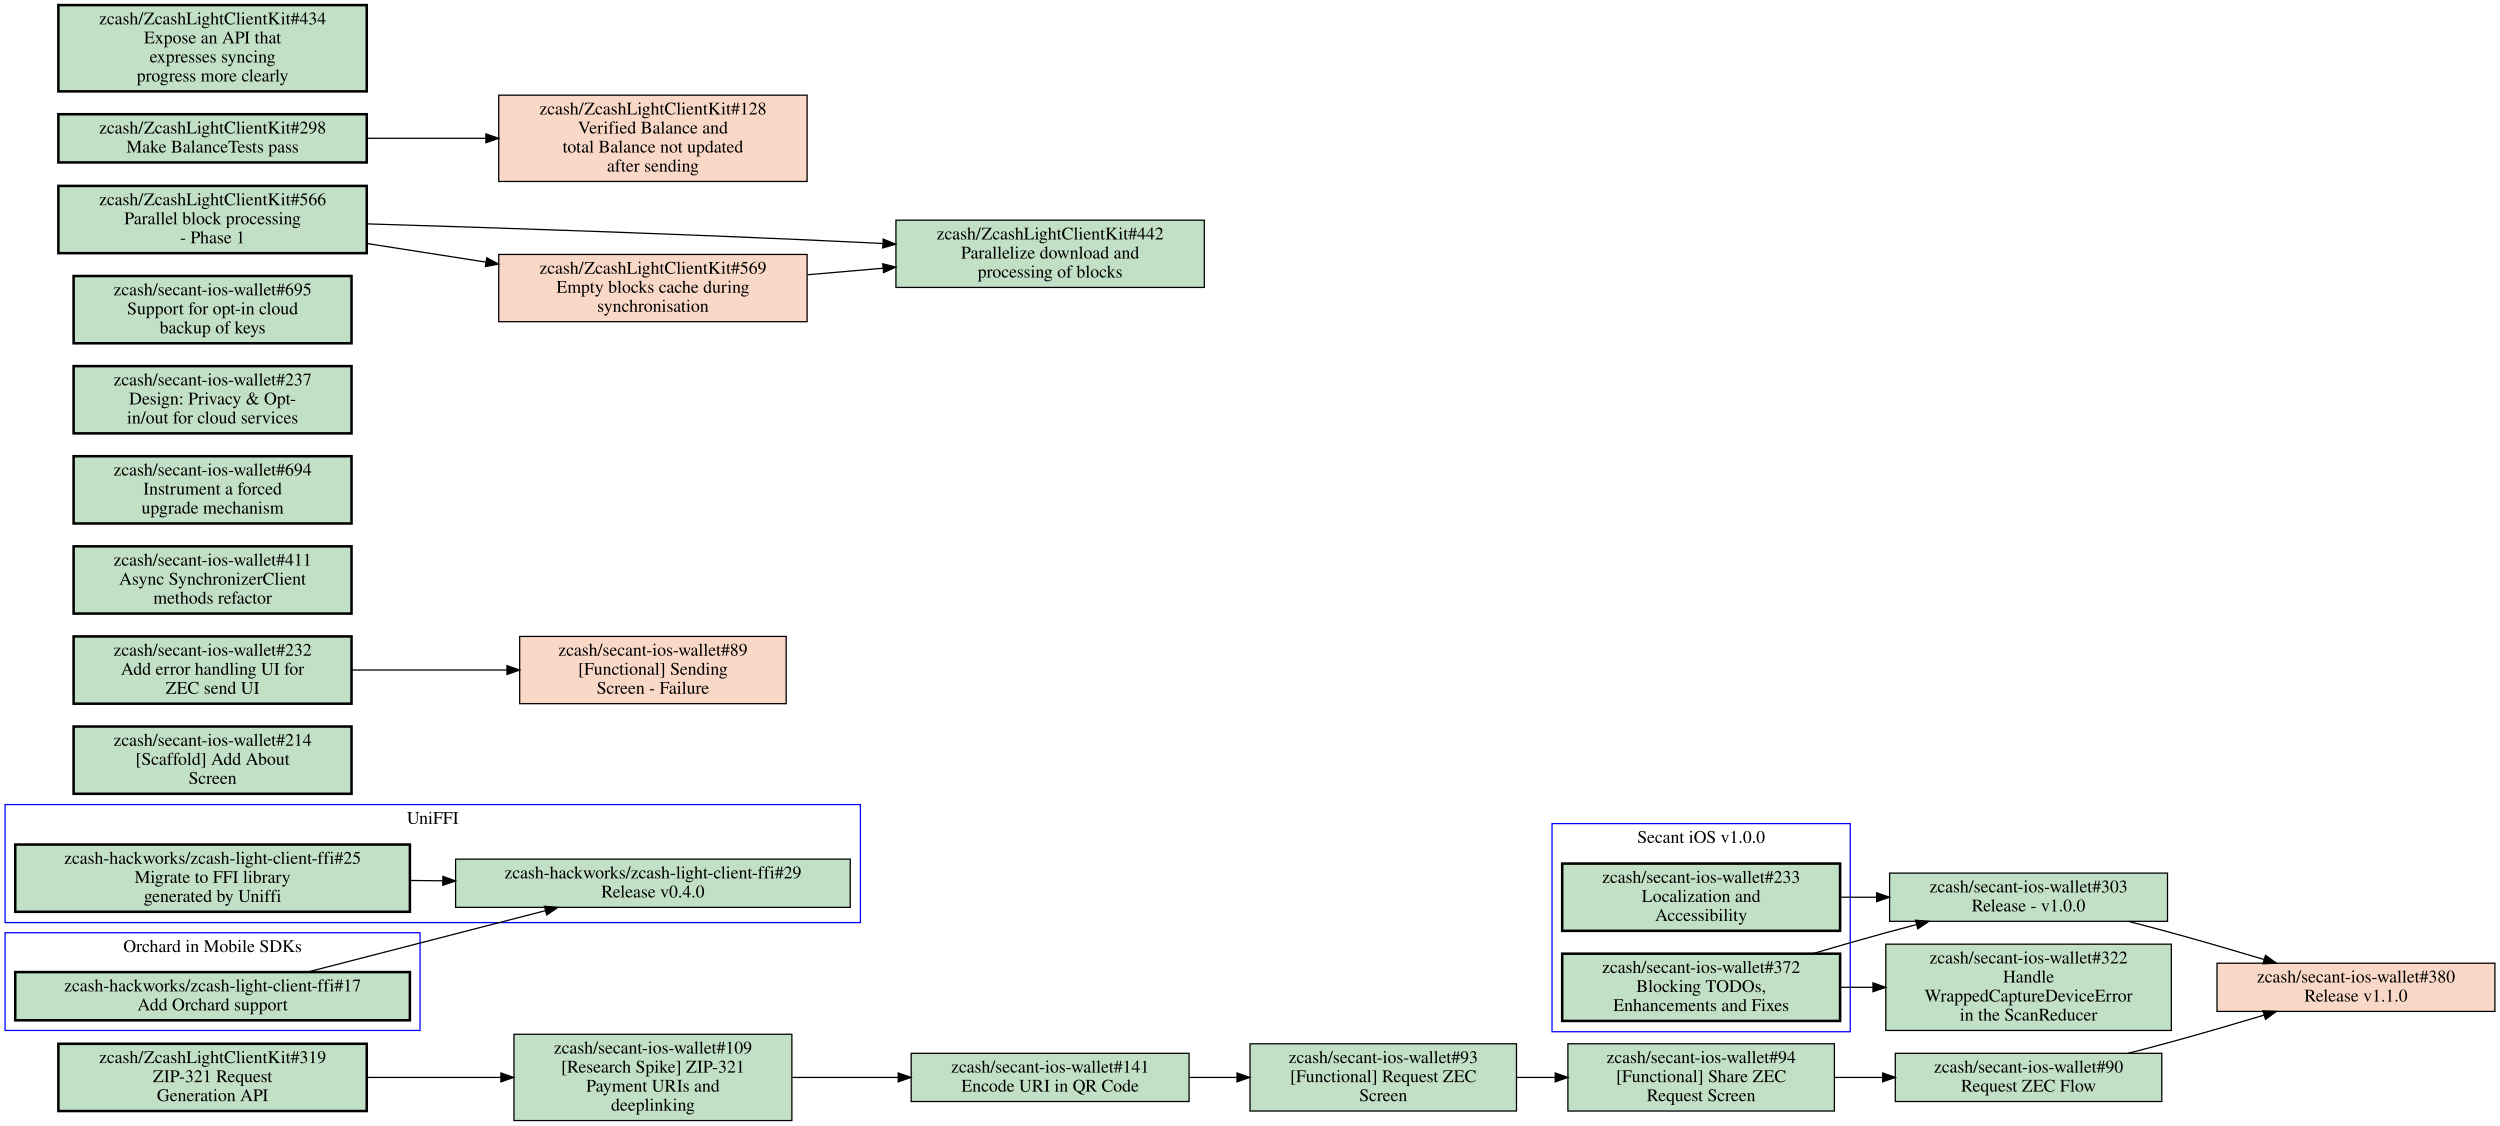
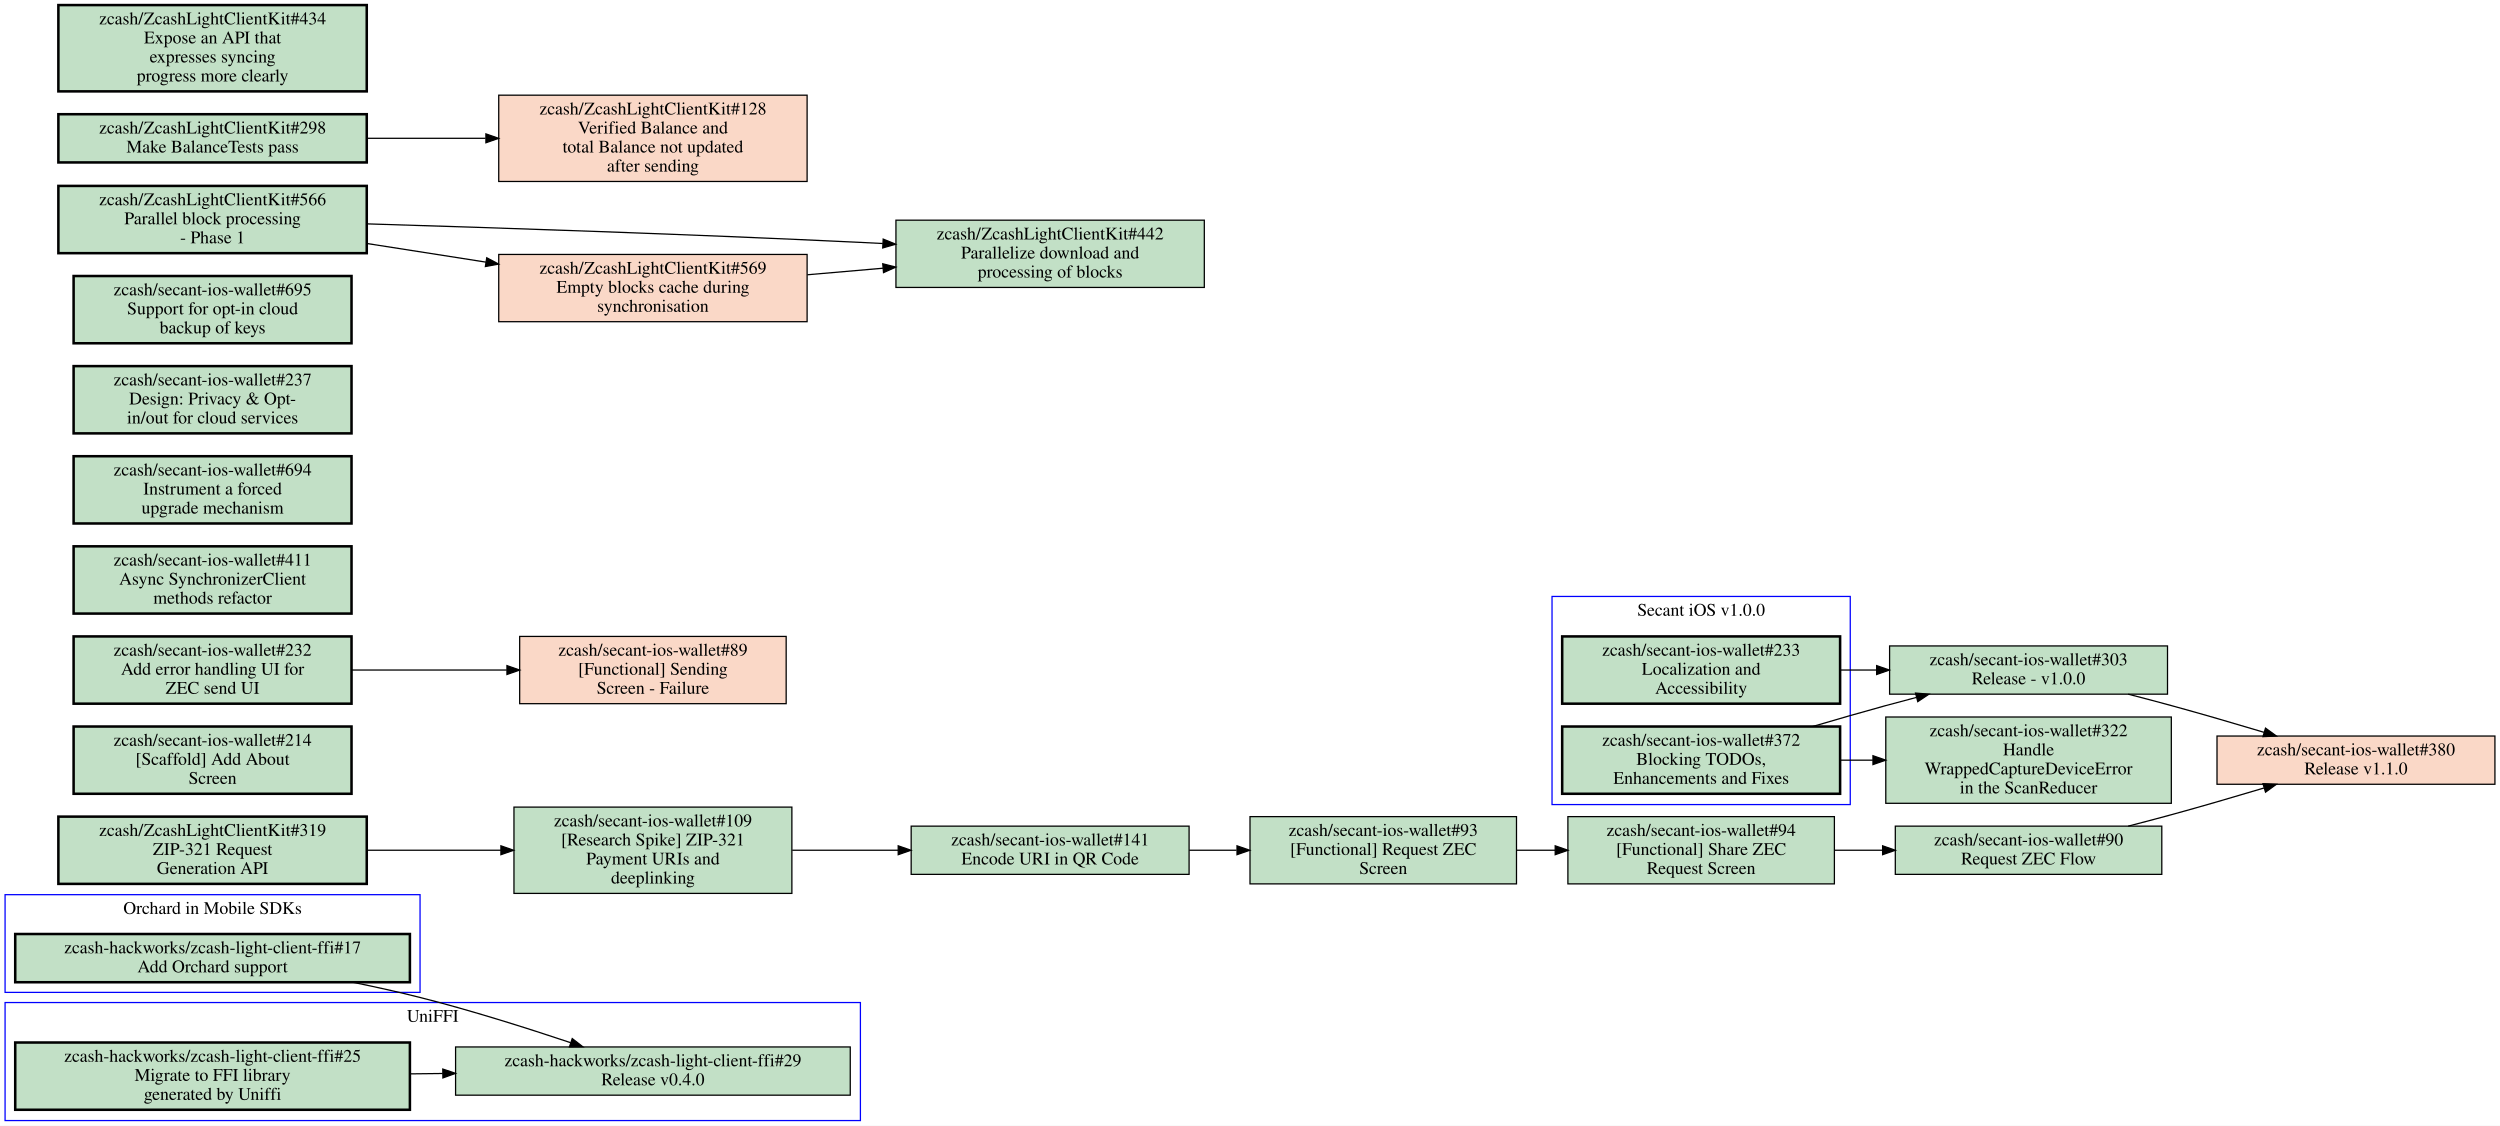
<svg xmlns="http://www.w3.org/2000/svg" xmlns:xlink="http://www.w3.org/1999/xlink" width="1970pt" height="887pt" viewBox="0.00 0.00 1970.00 887.00">
  <g id="graph0" class="graph" transform="scale(1 1) rotate(0) translate(4 883)">
    <polygon fill="white" stroke="transparent" points="-4,4 -4,-883 1966,-883 1966,4 -4,4" />
    <g id="clust1" class="cluster">
-       <polygon fill="none" stroke="blue" points="0,-71 0,-148 327,-148 327,-71 0,-71" />
-       <text text-anchor="middle" x="163.5" y="-132.8" font-family="Times,serif" font-size="14.00">Orchard in Mobile SDKs</text>
+       <polygon fill="none" stroke="blue" points="0,-101 0,-178 327,-178 327,-101 0,-101" />
+       <text text-anchor="middle" x="163.5" y="-162.8" font-family="Times,serif" font-size="14.00">Orchard in Mobile SDKs</text>
    </g>
    <g id="clust2" class="cluster">
-       <polygon fill="none" stroke="blue" points="0,-156 0,-249 674,-249 674,-156 0,-156" />
-       <text text-anchor="middle" x="337" y="-233.8" font-family="Times,serif" font-size="14.00">UniFFI</text>
+       <polygon fill="none" stroke="blue" points="0,0 0,-93 674,-93 674,0 0,0" />
+       <text text-anchor="middle" x="337" y="-77.8" font-family="Times,serif" font-size="14.00">UniFFI</text>
    </g>
    <g id="clust3" class="cluster">
-       <polygon fill="none" stroke="blue" points="1219,-70 1219,-234 1454,-234 1454,-70 1219,-70" />
-       <text text-anchor="middle" x="1336.5" y="-218.8" font-family="Times,serif" font-size="14.00">Secant iOS v1.0.0</text>
+       <polygon fill="none" stroke="blue" points="1219,-249 1219,-413 1454,-413 1454,-249 1219,-249" />
+       <text text-anchor="middle" x="1336.5" y="-397.8" font-family="Times,serif" font-size="14.00">Secant iOS v1.0.0</text>
    </g>
    <g id="node1" class="node open">
      <g id="a_node1">
        <a xlink:href="https://github.com/zcash-hackworks/zcash-light-client-ffi/issues/17" xlink:title="zcash-hackworks/zcash-light-client-ffi#17&#10;Add Orchard support" target="_blank">
-           <polygon fill="#c2e0c6" stroke="black" stroke-width="2" points="319,-117 8,-117 8,-79 319,-79 319,-117" />
-           <text text-anchor="middle" x="163.5" y="-101.8" font-family="Times,serif" font-size="14.00">zcash-hackworks/zcash-light-client-ffi#17</text>
-           <text text-anchor="middle" x="163.5" y="-86.8" font-family="Times,serif" font-size="14.00">Add Orchard support</text>
+           <polygon fill="#c2e0c6" stroke="black" stroke-width="2" points="319,-147 8,-147 8,-109 319,-109 319,-147" />
+           <text text-anchor="middle" x="163.5" y="-131.8" font-family="Times,serif" font-size="14.00">zcash-hackworks/zcash-light-client-ffi#17</text>
+           <text text-anchor="middle" x="163.5" y="-116.8" font-family="Times,serif" font-size="14.00">Add Orchard support</text>
        </a>
      </g>
    </g>
    <g id="node2" class="node open">
      <g id="a_node2">
        <a xlink:href="https://github.com/zcash-hackworks/zcash-light-client-ffi/issues/29" xlink:title="zcash-hackworks/zcash-light-client-ffi#29&#10;Release v0.4.0" target="_blank">
-           <polygon fill="#c2e0c6" stroke="black" points="666,-206 355,-206 355,-168 666,-168 666,-206" />
-           <text text-anchor="middle" x="510.5" y="-190.8" font-family="Times,serif" font-size="14.00">zcash-hackworks/zcash-light-client-ffi#29</text>
-           <text text-anchor="middle" x="510.5" y="-175.8" font-family="Times,serif" font-size="14.00">Release v0.4.0</text>
-         </a>
-       </g>
-     </g>
-     <g id="edge5" class="edge">
-       <path fill="none" stroke="black" d="M238.51,-117.09C293.54,-131.29 368.67,-150.67 425.87,-165.43" />
-       <polygon fill="black" stroke="black" points="425.05,-168.83 435.61,-167.94 426.8,-162.06 425.05,-168.83" />
+           <polygon fill="#c2e0c6" stroke="black" points="666,-58 355,-58 355,-20 666,-20 666,-58" />
+           <text text-anchor="middle" x="510.5" y="-42.8" font-family="Times,serif" font-size="14.00">zcash-hackworks/zcash-light-client-ffi#29</text>
+           <text text-anchor="middle" x="510.5" y="-27.8" font-family="Times,serif" font-size="14.00">Release v0.4.0</text>
+         </a>
+       </g>
+     </g>
+     <g id="edge2" class="edge">
+       <path fill="none" stroke="black" d="M274.16,-108.93C291.9,-105.31 310.02,-101.3 327,-97 366.92,-86.89 410.93,-72.98 445.73,-61.33" />
+       <polygon fill="black" stroke="black" points="446.93,-64.61 455.29,-58.1 444.7,-57.98 446.93,-64.61" />
    </g>
    <g id="node3" class="node open">
      <g id="a_node3">
        <a xlink:href="https://github.com/zcash-hackworks/zcash-light-client-ffi/issues/25" xlink:title="zcash-hackworks/zcash-light-client-ffi#25&#10;Migrate to FFI library&#10;generated by Uniffi" target="_blank">
-           <polygon fill="#c2e0c6" stroke="black" stroke-width="2" points="319,-217.5 8,-217.5 8,-164.5 319,-164.5 319,-217.5" />
-           <text text-anchor="middle" x="163.5" y="-202.3" font-family="Times,serif" font-size="14.00">zcash-hackworks/zcash-light-client-ffi#25</text>
-           <text text-anchor="middle" x="163.5" y="-187.3" font-family="Times,serif" font-size="14.00">Migrate to FFI library</text>
-           <text text-anchor="middle" x="163.5" y="-172.3" font-family="Times,serif" font-size="14.00">generated by Uniffi</text>
+           <polygon fill="#c2e0c6" stroke="black" stroke-width="2" points="319,-61.5 8,-61.5 8,-8.5 319,-8.5 319,-61.5" />
+           <text text-anchor="middle" x="163.5" y="-46.3" font-family="Times,serif" font-size="14.00">zcash-hackworks/zcash-light-client-ffi#25</text>
+           <text text-anchor="middle" x="163.5" y="-31.3" font-family="Times,serif" font-size="14.00">Migrate to FFI library</text>
+           <text text-anchor="middle" x="163.5" y="-16.3" font-family="Times,serif" font-size="14.00">generated by Uniffi</text>
        </a>
      </g>
    </g>
    <g id="edge1" class="edge">
-       <path fill="none" stroke="black" d="M319.09,-189.21C327.66,-189.11 336.28,-189.01 344.89,-188.91" />
-       <polygon fill="black" stroke="black" points="345.01,-192.41 354.97,-188.79 344.93,-185.41 345.01,-192.41" />
+       <path fill="none" stroke="black" d="M319.09,-36.79C327.66,-36.89 336.28,-36.99 344.89,-37.09" />
+       <polygon fill="black" stroke="black" points="344.93,-40.59 354.97,-37.21 345.01,-33.59 344.93,-40.59" />
    </g>
    <g id="node4" class="node open">
      <g id="a_node4">
        <a xlink:href="https://github.com/zcash/secant-ios-wallet/issues/372" xlink:title="zcash/secant-ios-wallet#372&#10;Blocking TODOs,&#10;Enhancements and Fixes" target="_blank">
-           <polygon fill="#c2e0c6" stroke="black" stroke-width="2" points="1446,-131.5 1227,-131.5 1227,-78.5 1446,-78.5 1446,-131.5" />
-           <text text-anchor="middle" x="1336.5" y="-116.3" font-family="Times,serif" font-size="14.00">zcash/secant-ios-wallet#372</text>
-           <text text-anchor="middle" x="1336.5" y="-101.3" font-family="Times,serif" font-size="14.00">Blocking TODOs,</text>
-           <text text-anchor="middle" x="1336.5" y="-86.3" font-family="Times,serif" font-size="14.00">Enhancements and Fixes</text>
+           <polygon fill="#c2e0c6" stroke="black" stroke-width="2" points="1446,-310.5 1227,-310.5 1227,-257.5 1446,-257.5 1446,-310.5" />
+           <text text-anchor="middle" x="1336.5" y="-295.3" font-family="Times,serif" font-size="14.00">zcash/secant-ios-wallet#372</text>
+           <text text-anchor="middle" x="1336.5" y="-280.3" font-family="Times,serif" font-size="14.00">Blocking TODOs,</text>
+           <text text-anchor="middle" x="1336.5" y="-265.3" font-family="Times,serif" font-size="14.00">Enhancements and Fixes</text>
        </a>
      </g>
    </g>
    <g id="node6" class="node open">
      <g id="a_node6">
        <a xlink:href="https://github.com/zcash/secant-ios-wallet/issues/303" xlink:title="zcash/secant-ios-wallet#303&#10;Release - v1.0.0" target="_blank">
-           <polygon fill="#c2e0c6" stroke="black" points="1704,-195 1485,-195 1485,-157 1704,-157 1704,-195" />
-           <text text-anchor="middle" x="1594.5" y="-179.8" font-family="Times,serif" font-size="14.00">zcash/secant-ios-wallet#303</text>
-           <text text-anchor="middle" x="1594.5" y="-164.8" font-family="Times,serif" font-size="14.00">Release - v1.0.0</text>
-         </a>
-       </g>
-     </g>
-     <g id="edge2" class="edge">
-       <path fill="none" stroke="black" d="M1424.4,-131.53C1443.4,-137.12 1463.3,-142.88 1482,-148 1489.8,-150.14 1497.9,-152.3 1506.1,-154.43" />
-       <polygon fill="black" stroke="black" points="1505.44,-157.87 1516,-157 1507.2,-151.1 1505.44,-157.87" />
+           <polygon fill="#c2e0c6" stroke="black" points="1704,-374 1485,-374 1485,-336 1704,-336 1704,-374" />
+           <text text-anchor="middle" x="1594.5" y="-358.8" font-family="Times,serif" font-size="14.00">zcash/secant-ios-wallet#303</text>
+           <text text-anchor="middle" x="1594.5" y="-343.8" font-family="Times,serif" font-size="14.00">Release - v1.0.0</text>
+         </a>
+       </g>
+     </g>
+     <g id="edge3" class="edge">
+       <path fill="none" stroke="black" d="M1424.4,-310.53C1443.4,-316.12 1463.3,-321.88 1482,-327 1489.8,-329.14 1497.9,-331.3 1506.1,-333.43" />
+       <polygon fill="black" stroke="black" points="1505.44,-336.87 1516,-336 1507.2,-330.1 1505.44,-336.87" />
    </g>
    <g id="node7" class="node open">
      <g id="a_node7">
        <a xlink:href="https://github.com/zcash/secant-ios-wallet/issues/322" xlink:title="zcash/secant-ios-wallet#322&#10;Handle&#10;WrappedCaptureDeviceError&#10;in the ScanReducer" target="_blank">
-           <polygon fill="#c2e0c6" stroke="black" points="1707,-139 1482,-139 1482,-71 1707,-71 1707,-139" />
-           <text text-anchor="middle" x="1594.5" y="-123.8" font-family="Times,serif" font-size="14.00">zcash/secant-ios-wallet#322</text>
-           <text text-anchor="middle" x="1594.5" y="-108.8" font-family="Times,serif" font-size="14.00">Handle</text>
-           <text text-anchor="middle" x="1594.5" y="-93.8" font-family="Times,serif" font-size="14.00">WrappedCaptureDeviceError</text>
-           <text text-anchor="middle" x="1594.5" y="-78.8" font-family="Times,serif" font-size="14.00">in the ScanReducer</text>
-         </a>
-       </g>
-     </g>
-     <g id="edge3" class="edge">
-       <path fill="none" stroke="black" d="M1446.1,-105C1454.6,-105 1463.2,-105 1471.8,-105" />
-       <polygon fill="black" stroke="black" points="1471.9,-108.5 1481.9,-105 1471.9,-101.5 1471.9,-108.5" />
+           <polygon fill="#c2e0c6" stroke="black" points="1707,-318 1482,-318 1482,-250 1707,-250 1707,-318" />
+           <text text-anchor="middle" x="1594.5" y="-302.8" font-family="Times,serif" font-size="14.00">zcash/secant-ios-wallet#322</text>
+           <text text-anchor="middle" x="1594.5" y="-287.8" font-family="Times,serif" font-size="14.00">Handle</text>
+           <text text-anchor="middle" x="1594.5" y="-272.8" font-family="Times,serif" font-size="14.00">WrappedCaptureDeviceError</text>
+           <text text-anchor="middle" x="1594.5" y="-257.8" font-family="Times,serif" font-size="14.00">in the ScanReducer</text>
+         </a>
+       </g>
+     </g>
+     <g id="edge4" class="edge">
+       <path fill="none" stroke="black" d="M1446.1,-284C1454.6,-284 1463.2,-284 1471.8,-284" />
+       <polygon fill="black" stroke="black" points="1471.9,-287.5 1481.9,-284 1471.9,-280.5 1471.9,-287.5" />
    </g>
    <g id="node5" class="node open">
      <g id="a_node5">
        <a xlink:href="https://github.com/zcash/secant-ios-wallet/issues/233" xlink:title="zcash/secant-ios-wallet#233&#10;Localization and&#10;Accessibility" target="_blank">
-           <polygon fill="#c2e0c6" stroke="black" stroke-width="2" points="1446,-202.5 1227,-202.5 1227,-149.5 1446,-149.5 1446,-202.5" />
-           <text text-anchor="middle" x="1336.5" y="-187.3" font-family="Times,serif" font-size="14.00">zcash/secant-ios-wallet#233</text>
-           <text text-anchor="middle" x="1336.5" y="-172.3" font-family="Times,serif" font-size="14.00">Localization and</text>
-           <text text-anchor="middle" x="1336.5" y="-157.3" font-family="Times,serif" font-size="14.00">Accessibility</text>
-         </a>
-       </g>
-     </g>
-     <g id="edge4" class="edge">
-       <path fill="none" stroke="black" d="M1446.1,-176C1455.5,-176 1465,-176 1474.5,-176" />
-       <polygon fill="black" stroke="black" points="1474.8,-179.5 1484.8,-176 1474.8,-172.5 1474.8,-179.5" />
+           <polygon fill="#c2e0c6" stroke="black" stroke-width="2" points="1446,-381.5 1227,-381.5 1227,-328.5 1446,-328.5 1446,-381.5" />
+           <text text-anchor="middle" x="1336.5" y="-366.3" font-family="Times,serif" font-size="14.00">zcash/secant-ios-wallet#233</text>
+           <text text-anchor="middle" x="1336.5" y="-351.3" font-family="Times,serif" font-size="14.00">Localization and</text>
+           <text text-anchor="middle" x="1336.5" y="-336.3" font-family="Times,serif" font-size="14.00">Accessibility</text>
+         </a>
+       </g>
+     </g>
+     <g id="edge5" class="edge">
+       <path fill="none" stroke="black" d="M1446.1,-355C1455.5,-355 1465,-355 1474.5,-355" />
+       <polygon fill="black" stroke="black" points="1474.8,-358.5 1484.8,-355 1474.8,-351.5 1474.8,-358.5" />
    </g>
    <g id="node8" class="node closed">
      <g id="a_node8">
        <a xlink:href="https://github.com/zcash/secant-ios-wallet/issues/380" xlink:title="zcash/secant-ios-wallet#380&#10;Release v1.1.0" target="_blank">
-           <polygon fill="#fad8c7" stroke="black" points="1962,-124 1743,-124 1743,-86 1962,-86 1962,-124" />
-           <text text-anchor="middle" x="1852.5" y="-108.8" font-family="Times,serif" font-size="14.00">zcash/secant-ios-wallet#380</text>
-           <text text-anchor="middle" x="1852.5" y="-93.8" font-family="Times,serif" font-size="14.00">Release v1.1.0</text>
+           <polygon fill="#fad8c7" stroke="black" points="1962,-303 1743,-303 1743,-265 1962,-265 1962,-303" />
+           <text text-anchor="middle" x="1852.5" y="-287.8" font-family="Times,serif" font-size="14.00">zcash/secant-ios-wallet#380</text>
+           <text text-anchor="middle" x="1852.5" y="-272.8" font-family="Times,serif" font-size="14.00">Release v1.1.0</text>
        </a>
      </g>
    </g>
    <g id="edge6" class="edge">
-       <path fill="none" stroke="black" d="M1673,-157C1684.4,-154.07 1696,-151.01 1707,-148 1730.9,-141.46 1756.8,-133.89 1780,-126.94" />
-       <polygon fill="black" stroke="black" points="1781.23,-130.23 1789.8,-124 1779.22,-123.52 1781.23,-130.23" />
+       <path fill="none" stroke="black" d="M1673,-336C1684.4,-333.07 1696,-330.01 1707,-327 1730.9,-320.46 1756.8,-312.89 1780,-305.94" />
+       <polygon fill="black" stroke="black" points="1781.23,-309.23 1789.8,-303 1779.22,-302.52 1781.23,-309.23" />
    </g>
    <g id="node9" class="node open">
      <g id="a_node9">
        <a xlink:href="https://github.com/zcash/secant-ios-wallet/issues/214" xlink:title="zcash/secant-ios-wallet#214&#10;[Scaffold] Add About&#10;Screen" target="_blank">
          <polygon fill="#c2e0c6" stroke="black" stroke-width="2" points="273,-310.5 54,-310.5 54,-257.5 273,-257.5 273,-310.5" />
          <text text-anchor="middle" x="163.5" y="-295.3" font-family="Times,serif" font-size="14.00">zcash/secant-ios-wallet#214</text>
          <text text-anchor="middle" x="163.5" y="-280.3" font-family="Times,serif" font-size="14.00">[Scaffold] Add About</text>
          <text text-anchor="middle" x="163.5" y="-265.3" font-family="Times,serif" font-size="14.00">Screen</text>
        </a>
      </g>
    </g>
    <g id="node10" class="node open">
      <g id="a_node10">
        <a xlink:href="https://github.com/zcash/secant-ios-wallet/issues/93" xlink:title="zcash/secant-ios-wallet#93&#10;[Functional] Request ZEC&#10;Screen" target="_blank">
-           <polygon fill="#c2e0c6" stroke="black" points="1191,-60.5 981,-60.5 981,-7.5 1191,-7.5 1191,-60.5" />
-           <text text-anchor="middle" x="1086" y="-45.3" font-family="Times,serif" font-size="14.00">zcash/secant-ios-wallet#93</text>
-           <text text-anchor="middle" x="1086" y="-30.3" font-family="Times,serif" font-size="14.00">[Functional] Request ZEC</text>
-           <text text-anchor="middle" x="1086" y="-15.3" font-family="Times,serif" font-size="14.00">Screen</text>
+           <polygon fill="#c2e0c6" stroke="black" points="1191,-239.5 981,-239.5 981,-186.5 1191,-186.5 1191,-239.5" />
+           <text text-anchor="middle" x="1086" y="-224.3" font-family="Times,serif" font-size="14.00">zcash/secant-ios-wallet#93</text>
+           <text text-anchor="middle" x="1086" y="-209.3" font-family="Times,serif" font-size="14.00">[Functional] Request ZEC</text>
+           <text text-anchor="middle" x="1086" y="-194.3" font-family="Times,serif" font-size="14.00">Screen</text>
        </a>
      </g>
    </g>
    <g id="node11" class="node open">
      <g id="a_node11">
        <a xlink:href="https://github.com/zcash/secant-ios-wallet/issues/94" xlink:title="zcash/secant-ios-wallet#94&#10;[Functional] Share ZEC&#10;Request Screen" target="_blank">
-           <polygon fill="#c2e0c6" stroke="black" points="1441.5,-60.5 1231.5,-60.5 1231.5,-7.5 1441.5,-7.5 1441.5,-60.5" />
-           <text text-anchor="middle" x="1336.5" y="-45.3" font-family="Times,serif" font-size="14.00">zcash/secant-ios-wallet#94</text>
-           <text text-anchor="middle" x="1336.5" y="-30.3" font-family="Times,serif" font-size="14.00">[Functional] Share ZEC</text>
-           <text text-anchor="middle" x="1336.5" y="-15.3" font-family="Times,serif" font-size="14.00">Request Screen</text>
+           <polygon fill="#c2e0c6" stroke="black" points="1441.5,-239.5 1231.5,-239.5 1231.5,-186.5 1441.5,-186.5 1441.5,-239.5" />
+           <text text-anchor="middle" x="1336.5" y="-224.3" font-family="Times,serif" font-size="14.00">zcash/secant-ios-wallet#94</text>
+           <text text-anchor="middle" x="1336.5" y="-209.3" font-family="Times,serif" font-size="14.00">[Functional] Share ZEC</text>
+           <text text-anchor="middle" x="1336.5" y="-194.3" font-family="Times,serif" font-size="14.00">Request Screen</text>
        </a>
      </g>
    </g>
    <g id="edge7" class="edge">
-       <path fill="none" stroke="black" d="M1191.3,-34C1201.3,-34 1211.4,-34 1221.5,-34" />
-       <polygon fill="black" stroke="black" points="1221.5,-37.5 1231.5,-34 1221.5,-30.5 1221.5,-37.5" />
+       <path fill="none" stroke="black" d="M1191.3,-213C1201.3,-213 1211.4,-213 1221.5,-213" />
+       <polygon fill="black" stroke="black" points="1221.5,-216.5 1231.5,-213 1221.5,-209.5 1221.5,-216.5" />
    </g>
    <g id="node12" class="node open">
      <g id="a_node12">
        <a xlink:href="https://github.com/zcash/secant-ios-wallet/issues/90" xlink:title="zcash/secant-ios-wallet#90&#10;Request ZEC Flow" target="_blank">
-           <polygon fill="#c2e0c6" stroke="black" points="1699.5,-53 1489.5,-53 1489.5,-15 1699.5,-15 1699.5,-53" />
-           <text text-anchor="middle" x="1594.5" y="-37.8" font-family="Times,serif" font-size="14.00">zcash/secant-ios-wallet#90</text>
-           <text text-anchor="middle" x="1594.5" y="-22.8" font-family="Times,serif" font-size="14.00">Request ZEC Flow</text>
+           <polygon fill="#c2e0c6" stroke="black" points="1699.5,-232 1489.5,-232 1489.5,-194 1699.5,-194 1699.5,-232" />
+           <text text-anchor="middle" x="1594.5" y="-216.8" font-family="Times,serif" font-size="14.00">zcash/secant-ios-wallet#90</text>
+           <text text-anchor="middle" x="1594.5" y="-201.8" font-family="Times,serif" font-size="14.00">Request ZEC Flow</text>
        </a>
      </g>
    </g>
    <g id="edge8" class="edge">
-       <path fill="none" stroke="black" d="M1441.6,-34C1454.1,-34 1466.8,-34 1479.4,-34" />
-       <polygon fill="black" stroke="black" points="1479.5,-37.5 1489.5,-34 1479.5,-30.5 1479.5,-37.5" />
+       <path fill="none" stroke="black" d="M1441.6,-213C1454.1,-213 1466.8,-213 1479.4,-213" />
+       <polygon fill="black" stroke="black" points="1479.5,-216.5 1489.5,-213 1479.5,-209.5 1479.5,-216.5" />
    </g>
    <g id="edge9" class="edge">
-       <path fill="none" stroke="black" d="M1673,-53C1684.4,-55.94 1696,-58.99 1707,-62 1730.9,-68.54 1756.8,-76.11 1780,-83.06" />
-       <polygon fill="black" stroke="black" points="1779.22,-86.48 1789.8,-86 1781.22,-79.78 1779.22,-86.48" />
+       <path fill="none" stroke="black" d="M1673,-232C1684.4,-234.93 1696,-237.99 1707,-241 1730.9,-247.54 1756.8,-255.11 1780,-262.06" />
+       <polygon fill="black" stroke="black" points="1779.22,-265.48 1789.8,-265 1781.23,-258.77 1779.22,-265.48" />
    </g>
    <g id="node13" class="node closed">
      <g id="a_node13">
        <a xlink:href="https://github.com/zcash/secant-ios-wallet/issues/89" xlink:title="zcash/secant-ios-wallet#89&#10;[Functional] Sending&#10;Screen - Failure" target="_blank">
          <polygon fill="#fad8c7" stroke="black" points="615.5,-381.5 405.5,-381.5 405.5,-328.5 615.5,-328.5 615.5,-381.5" />
          <text text-anchor="middle" x="510.5" y="-366.3" font-family="Times,serif" font-size="14.00">zcash/secant-ios-wallet#89</text>
          <text text-anchor="middle" x="510.5" y="-351.3" font-family="Times,serif" font-size="14.00">[Functional] Sending</text>
          <text text-anchor="middle" x="510.5" y="-336.3" font-family="Times,serif" font-size="14.00">Screen - Failure</text>
        </a>
      </g>
    </g>
    <g id="node14" class="node open">
      <g id="a_node14">
        <a xlink:href="https://github.com/zcash/secant-ios-wallet/issues/411" xlink:title="zcash/secant-ios-wallet#411&#10;Async SynchronizerClient&#10;methods refactor" target="_blank">
          <polygon fill="#c2e0c6" stroke="black" stroke-width="2" points="273,-452.5 54,-452.5 54,-399.5 273,-399.5 273,-452.5" />
          <text text-anchor="middle" x="163.5" y="-437.3" font-family="Times,serif" font-size="14.00">zcash/secant-ios-wallet#411</text>
          <text text-anchor="middle" x="163.5" y="-422.3" font-family="Times,serif" font-size="14.00">Async SynchronizerClient</text>
          <text text-anchor="middle" x="163.5" y="-407.3" font-family="Times,serif" font-size="14.00">methods refactor</text>
        </a>
      </g>
    </g>
    <g id="node15" class="node open">
      <g id="a_node15">
        <a xlink:href="https://github.com/zcash/secant-ios-wallet/issues/109" xlink:title="zcash/secant-ios-wallet#109&#10;[Research Spike] ZIP-321&#10;Payment URIs and&#10;deeplinking" target="_blank">
-           <polygon fill="#c2e0c6" stroke="black" points="620,-68 401,-68 401,0 620,0 620,-68" />
-           <text text-anchor="middle" x="510.5" y="-52.8" font-family="Times,serif" font-size="14.00">zcash/secant-ios-wallet#109</text>
-           <text text-anchor="middle" x="510.5" y="-37.8" font-family="Times,serif" font-size="14.00">[Research Spike] ZIP-321</text>
-           <text text-anchor="middle" x="510.5" y="-22.8" font-family="Times,serif" font-size="14.00">Payment URIs and</text>
-           <text text-anchor="middle" x="510.5" y="-7.8" font-family="Times,serif" font-size="14.00">deeplinking</text>
+           <polygon fill="#c2e0c6" stroke="black" points="620,-247 401,-247 401,-179 620,-179 620,-247" />
+           <text text-anchor="middle" x="510.5" y="-231.8" font-family="Times,serif" font-size="14.00">zcash/secant-ios-wallet#109</text>
+           <text text-anchor="middle" x="510.5" y="-216.8" font-family="Times,serif" font-size="14.00">[Research Spike] ZIP-321</text>
+           <text text-anchor="middle" x="510.5" y="-201.8" font-family="Times,serif" font-size="14.00">Payment URIs and</text>
+           <text text-anchor="middle" x="510.5" y="-186.8" font-family="Times,serif" font-size="14.00">deeplinking</text>
        </a>
      </g>
    </g>
    <g id="node16" class="node open">
      <g id="a_node16">
        <a xlink:href="https://github.com/zcash/secant-ios-wallet/issues/141" xlink:title="zcash/secant-ios-wallet#141&#10;Encode URI in QR Code" target="_blank">
-           <polygon fill="#c2e0c6" stroke="black" points="933,-53 714,-53 714,-15 933,-15 933,-53" />
-           <text text-anchor="middle" x="823.5" y="-37.8" font-family="Times,serif" font-size="14.00">zcash/secant-ios-wallet#141</text>
-           <text text-anchor="middle" x="823.5" y="-22.8" font-family="Times,serif" font-size="14.00">Encode URI in QR Code</text>
+           <polygon fill="#c2e0c6" stroke="black" points="933,-232 714,-232 714,-194 933,-194 933,-232" />
+           <text text-anchor="middle" x="823.5" y="-216.8" font-family="Times,serif" font-size="14.00">zcash/secant-ios-wallet#141</text>
+           <text text-anchor="middle" x="823.5" y="-201.8" font-family="Times,serif" font-size="14.00">Encode URI in QR Code</text>
        </a>
      </g>
    </g>
    <g id="edge10" class="edge">
-       <path fill="none" stroke="black" d="M620.27,-34C647.26,-34 676.32,-34 703.76,-34" />
-       <polygon fill="black" stroke="black" points="703.79,-37.5 713.79,-34 703.79,-30.5 703.79,-37.5" />
+       <path fill="none" stroke="black" d="M620.27,-213C647.26,-213 676.32,-213 703.76,-213" />
+       <polygon fill="black" stroke="black" points="703.79,-216.5 713.79,-213 703.79,-209.5 703.79,-216.5" />
    </g>
    <g id="edge11" class="edge">
-       <path fill="none" stroke="black" d="M933.09,-34C945.41,-34 958,-34 970.4,-34" />
-       <polygon fill="black" stroke="black" points="970.76,-37.5 980.76,-34 970.76,-30.5 970.76,-37.5" />
+       <path fill="none" stroke="black" d="M933.09,-213C945.41,-213 958,-213 970.4,-213" />
+       <polygon fill="black" stroke="black" points="970.76,-216.5 980.76,-213 970.76,-209.5 970.76,-216.5" />
    </g>
    <g id="node17" class="node open">
      <g id="a_node17">
        <a xlink:href="https://github.com/zcash/secant-ios-wallet/issues/232" xlink:title="zcash/secant-ios-wallet#232&#10;Add error handling UI for&#10;ZEC send UI" target="_blank">
          <polygon fill="#c2e0c6" stroke="black" stroke-width="2" points="273,-381.5 54,-381.5 54,-328.5 273,-328.5 273,-381.5" />
          <text text-anchor="middle" x="163.5" y="-366.3" font-family="Times,serif" font-size="14.00">zcash/secant-ios-wallet#232</text>
          <text text-anchor="middle" x="163.5" y="-351.3" font-family="Times,serif" font-size="14.00">Add error handling UI for</text>
          <text text-anchor="middle" x="163.5" y="-336.3" font-family="Times,serif" font-size="14.00">ZEC send UI</text>
        </a>
      </g>
    </g>
    <g id="edge12" class="edge">
      <path fill="none" stroke="black" d="M273.19,-355C312.07,-355 355.99,-355 395.32,-355" />
      <polygon fill="black" stroke="black" points="395.48,-358.5 405.48,-355 395.48,-351.5 395.48,-358.5" />
    </g>
    <g id="node18" class="node open">
      <g id="a_node18">
        <a xlink:href="https://github.com/zcash/ZcashLightClientKit/issues/319" xlink:title="zcash/ZcashLightClientKit#319&#10;ZIP-321 Request&#10;Generation API" target="_blank">
-           <polygon fill="#c2e0c6" stroke="black" stroke-width="2" points="285,-60.5 42,-60.5 42,-7.5 285,-7.5 285,-60.5" />
-           <text text-anchor="middle" x="163.5" y="-45.3" font-family="Times,serif" font-size="14.00">zcash/ZcashLightClientKit#319</text>
-           <text text-anchor="middle" x="163.5" y="-30.3" font-family="Times,serif" font-size="14.00">ZIP-321 Request</text>
-           <text text-anchor="middle" x="163.5" y="-15.3" font-family="Times,serif" font-size="14.00">Generation API</text>
+           <polygon fill="#c2e0c6" stroke="black" stroke-width="2" points="285,-239.5 42,-239.5 42,-186.5 285,-186.5 285,-239.5" />
+           <text text-anchor="middle" x="163.5" y="-224.3" font-family="Times,serif" font-size="14.00">zcash/ZcashLightClientKit#319</text>
+           <text text-anchor="middle" x="163.5" y="-209.3" font-family="Times,serif" font-size="14.00">ZIP-321 Request</text>
+           <text text-anchor="middle" x="163.5" y="-194.3" font-family="Times,serif" font-size="14.00">Generation API</text>
        </a>
      </g>
    </g>
    <g id="edge13" class="edge">
-       <path fill="none" stroke="black" d="M285.16,-34C319.39,-34 356.61,-34 390.72,-34" />
-       <polygon fill="black" stroke="black" points="390.72,-37.5 400.72,-34 390.72,-30.5 390.72,-37.5" />
+       <path fill="none" stroke="black" d="M285.16,-213C319.39,-213 356.61,-213 390.72,-213" />
+       <polygon fill="black" stroke="black" points="390.72,-216.5 400.72,-213 390.72,-209.5 390.72,-216.5" />
    </g>
    <g id="node19" class="node open">
      <g id="a_node19">
        <a xlink:href="https://github.com/zcash/secant-ios-wallet/issues/694" xlink:title="zcash/secant-ios-wallet#694&#10;Instrument a forced&#10;upgrade mechanism" target="_blank">
          <polygon fill="#c2e0c6" stroke="black" stroke-width="2" points="273,-523.5 54,-523.5 54,-470.5 273,-470.5 273,-523.5" />
          <text text-anchor="middle" x="163.5" y="-508.3" font-family="Times,serif" font-size="14.00">zcash/secant-ios-wallet#694</text>
          <text text-anchor="middle" x="163.5" y="-493.3" font-family="Times,serif" font-size="14.00">Instrument a forced</text>
          <text text-anchor="middle" x="163.5" y="-478.3" font-family="Times,serif" font-size="14.00">upgrade mechanism</text>
        </a>
      </g>
    </g>
    <g id="node20" class="node open">
      <g id="a_node20">
        <a xlink:href="https://github.com/zcash/secant-ios-wallet/issues/237" xlink:title="zcash/secant-ios-wallet#237&#10;Design: Privacy &amp; Opt-&#10;in/out for cloud services" target="_blank">
          <polygon fill="#c2e0c6" stroke="black" stroke-width="2" points="273,-594.5 54,-594.5 54,-541.5 273,-541.5 273,-594.5" />
          <text text-anchor="middle" x="163.5" y="-579.3" font-family="Times,serif" font-size="14.00">zcash/secant-ios-wallet#237</text>
          <text text-anchor="middle" x="163.5" y="-564.3" font-family="Times,serif" font-size="14.00">Design: Privacy &amp; Opt-</text>
          <text text-anchor="middle" x="163.5" y="-549.3" font-family="Times,serif" font-size="14.00">in/out for cloud services</text>
        </a>
      </g>
    </g>
    <g id="node21" class="node open">
      <g id="a_node21">
        <a xlink:href="https://github.com/zcash/secant-ios-wallet/issues/695" xlink:title="zcash/secant-ios-wallet#695&#10;Support for opt-in cloud&#10;backup of keys" target="_blank">
          <polygon fill="#c2e0c6" stroke="black" stroke-width="2" points="273,-665.5 54,-665.5 54,-612.5 273,-612.5 273,-665.5" />
          <text text-anchor="middle" x="163.5" y="-650.3" font-family="Times,serif" font-size="14.00">zcash/secant-ios-wallet#695</text>
          <text text-anchor="middle" x="163.5" y="-635.3" font-family="Times,serif" font-size="14.00">Support for opt-in cloud</text>
          <text text-anchor="middle" x="163.5" y="-620.3" font-family="Times,serif" font-size="14.00">backup of keys</text>
        </a>
      </g>
    </g>
    <g id="node22" class="node open">
      <g id="a_node22">
        <a xlink:href="https://github.com/zcash/ZcashLightClientKit/issues/442" xlink:title="zcash/ZcashLightClientKit#442&#10;Parallelize download and&#10;processing of blocks" target="_blank">
          <polygon fill="#c2e0c6" stroke="black" points="945,-709.5 702,-709.5 702,-656.5 945,-656.5 945,-709.5" />
          <text text-anchor="middle" x="823.5" y="-694.3" font-family="Times,serif" font-size="14.00">zcash/ZcashLightClientKit#442</text>
          <text text-anchor="middle" x="823.5" y="-679.3" font-family="Times,serif" font-size="14.00">Parallelize download and</text>
          <text text-anchor="middle" x="823.5" y="-664.3" font-family="Times,serif" font-size="14.00">processing of blocks</text>
        </a>
      </g>
    </g>
    <g id="node23" class="node open">
      <g id="a_node23">
        <a xlink:href="https://github.com/zcash/ZcashLightClientKit/issues/566" xlink:title="zcash/ZcashLightClientKit#566&#10;Parallel block processing&#10;- Phase 1" target="_blank">
          <polygon fill="#c2e0c6" stroke="black" stroke-width="2" points="285,-736.5 42,-736.5 42,-683.5 285,-683.5 285,-736.5" />
          <text text-anchor="middle" x="163.5" y="-721.3" font-family="Times,serif" font-size="14.00">zcash/ZcashLightClientKit#566</text>
          <text text-anchor="middle" x="163.5" y="-706.3" font-family="Times,serif" font-size="14.00">Parallel block processing</text>
          <text text-anchor="middle" x="163.5" y="-691.3" font-family="Times,serif" font-size="14.00">- Phase 1</text>
        </a>
      </g>
    </g>
    <g id="edge14" class="edge">
      <path fill="none" stroke="black" d="M285.24,-706.59C388.5,-703.47 541.06,-698.38 674,-692 679.78,-691.72 685.7,-691.42 691.67,-691.11" />
      <polygon fill="black" stroke="black" points="691.96,-694.6 701.76,-690.57 691.59,-687.61 691.96,-694.6" />
    </g>
    <g id="node24" class="node closed">
      <g id="a_node24">
        <a xlink:href="https://github.com/zcash/ZcashLightClientKit/issues/569" xlink:title="zcash/ZcashLightClientKit#569&#10;Empty blocks cache during&#10;synchronisation" target="_blank">
          <polygon fill="#fad8c7" stroke="black" points="632,-682.5 389,-682.5 389,-629.5 632,-629.5 632,-682.5" />
          <text text-anchor="middle" x="510.5" y="-667.3" font-family="Times,serif" font-size="14.00">zcash/ZcashLightClientKit#569</text>
          <text text-anchor="middle" x="510.5" y="-652.3" font-family="Times,serif" font-size="14.00">Empty blocks cache during</text>
          <text text-anchor="middle" x="510.5" y="-637.3" font-family="Times,serif" font-size="14.00">synchronisation</text>
        </a>
      </g>
    </g>
    <g id="edge15" class="edge">
      <path fill="none" stroke="black" d="M285.16,-691.11C315.5,-686.37 348.19,-681.25 378.98,-676.43" />
      <polygon fill="black" stroke="black" points="379.56,-679.88 388.9,-674.88 378.48,-672.97 379.56,-679.88" />
    </g>
    <g id="edge16" class="edge">
      <path fill="none" stroke="black" d="M632.19,-666.48C651.76,-668.18 672.11,-669.94 691.9,-671.66" />
      <polygon fill="black" stroke="black" points="691.61,-675.15 701.88,-672.53 692.22,-668.17 691.61,-675.15" />
    </g>
    <g id="node25" class="node open">
      <g id="a_node25">
        <a xlink:href="https://github.com/zcash/ZcashLightClientKit/issues/298" xlink:title="zcash/ZcashLightClientKit#298&#10;Make BalanceTests pass" target="_blank">
          <polygon fill="#c2e0c6" stroke="black" stroke-width="2" points="285,-793 42,-793 42,-755 285,-755 285,-793" />
          <text text-anchor="middle" x="163.5" y="-777.8" font-family="Times,serif" font-size="14.00">zcash/ZcashLightClientKit#298</text>
          <text text-anchor="middle" x="163.5" y="-762.8" font-family="Times,serif" font-size="14.00">Make BalanceTests pass</text>
        </a>
      </g>
    </g>
    <g id="node26" class="node closed">
      <g id="a_node26">
        <a xlink:href="https://github.com/zcash/ZcashLightClientKit/issues/128" xlink:title="zcash/ZcashLightClientKit#128&#10;Verified Balance and&#10;total Balance not updated&#10;after sending" target="_blank">
          <polygon fill="#fad8c7" stroke="black" points="632,-808 389,-808 389,-740 632,-740 632,-808" />
          <text text-anchor="middle" x="510.5" y="-792.8" font-family="Times,serif" font-size="14.00">zcash/ZcashLightClientKit#128</text>
          <text text-anchor="middle" x="510.5" y="-777.8" font-family="Times,serif" font-size="14.00">Verified Balance and</text>
          <text text-anchor="middle" x="510.5" y="-762.8" font-family="Times,serif" font-size="14.00">total Balance not updated</text>
          <text text-anchor="middle" x="510.5" y="-747.8" font-family="Times,serif" font-size="14.00">after sending</text>
        </a>
      </g>
    </g>
    <g id="edge17" class="edge">
      <path fill="none" stroke="black" d="M285.16,-774C315.37,-774 347.91,-774 378.58,-774" />
      <polygon fill="black" stroke="black" points="378.9,-777.5 388.9,-774 378.9,-770.5 378.9,-777.5" />
    </g>
    <g id="node27" class="node open">
      <g id="a_node27">
        <a xlink:href="https://github.com/zcash/ZcashLightClientKit/issues/434" xlink:title="zcash/ZcashLightClientKit#434&#10;Expose an API that&#10;expresses syncing&#10;progress more clearly" target="_blank">
          <polygon fill="#c2e0c6" stroke="black" stroke-width="2" points="285,-879 42,-879 42,-811 285,-811 285,-879" />
          <text text-anchor="middle" x="163.5" y="-863.8" font-family="Times,serif" font-size="14.00">zcash/ZcashLightClientKit#434</text>
          <text text-anchor="middle" x="163.5" y="-848.8" font-family="Times,serif" font-size="14.00">Expose an API that</text>
          <text text-anchor="middle" x="163.5" y="-833.8" font-family="Times,serif" font-size="14.00">expresses syncing</text>
          <text text-anchor="middle" x="163.5" y="-818.8" font-family="Times,serif" font-size="14.00">progress more clearly</text>
        </a>
      </g>
    </g>
  </g>
</svg>
